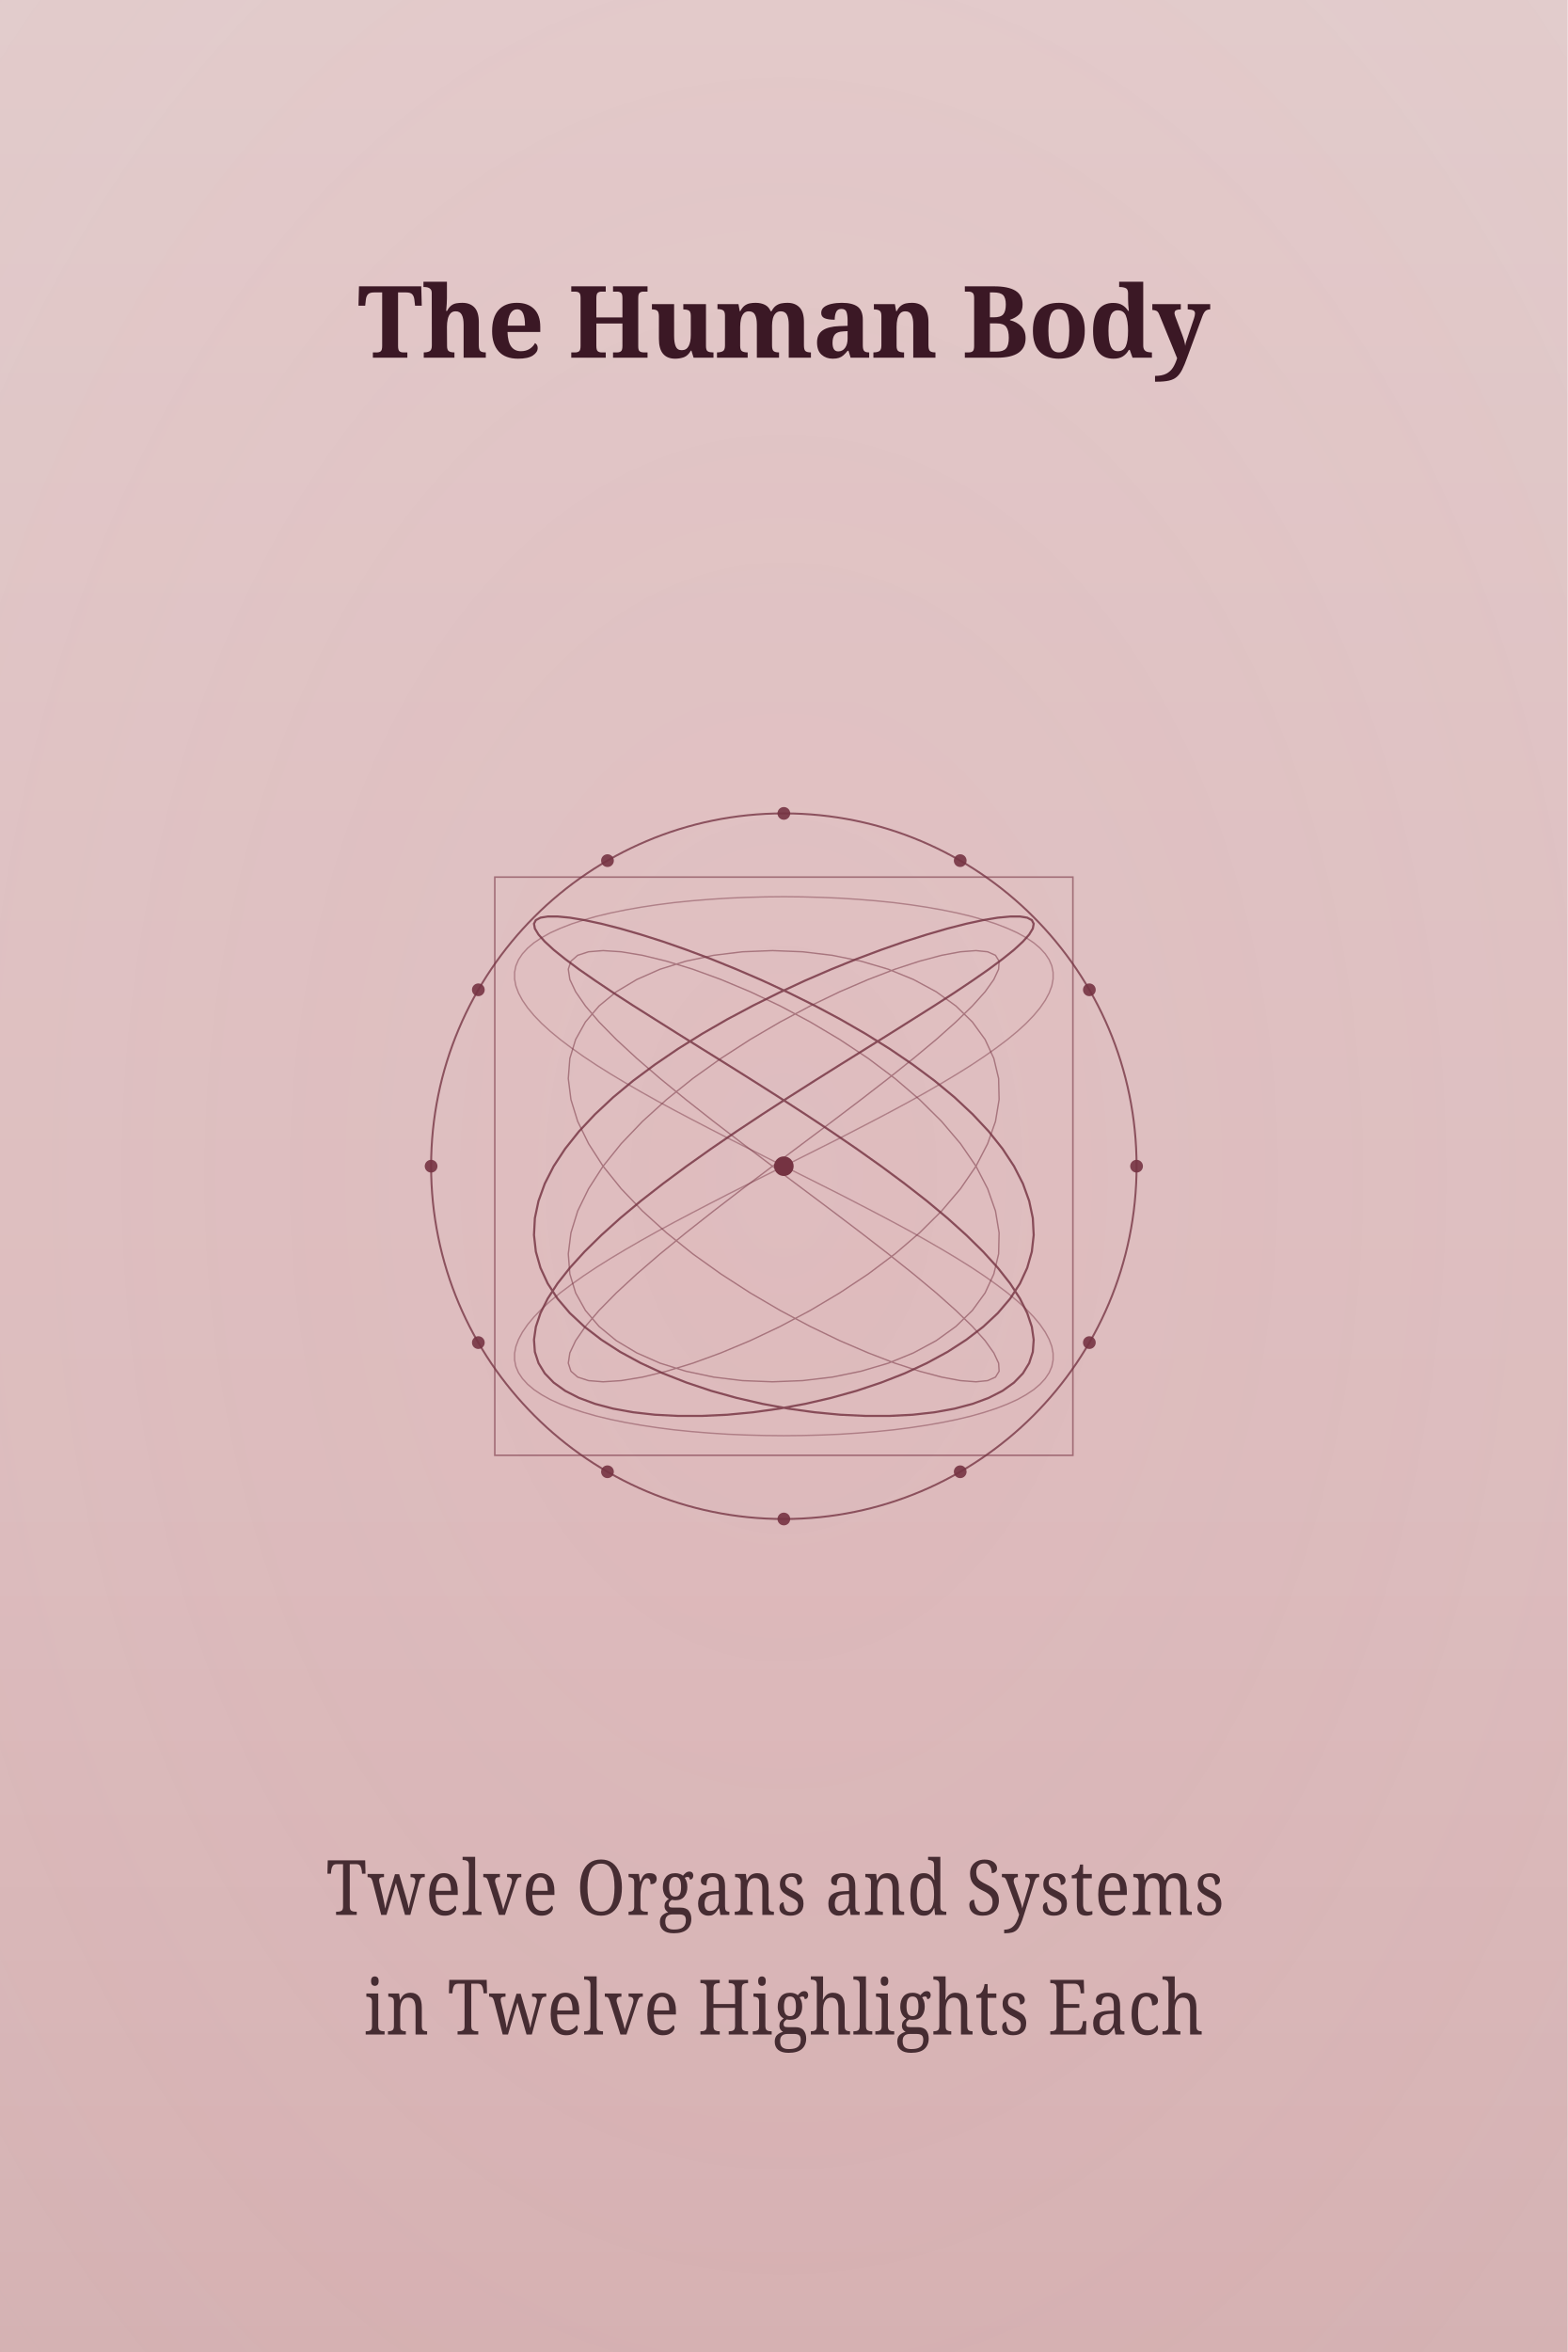
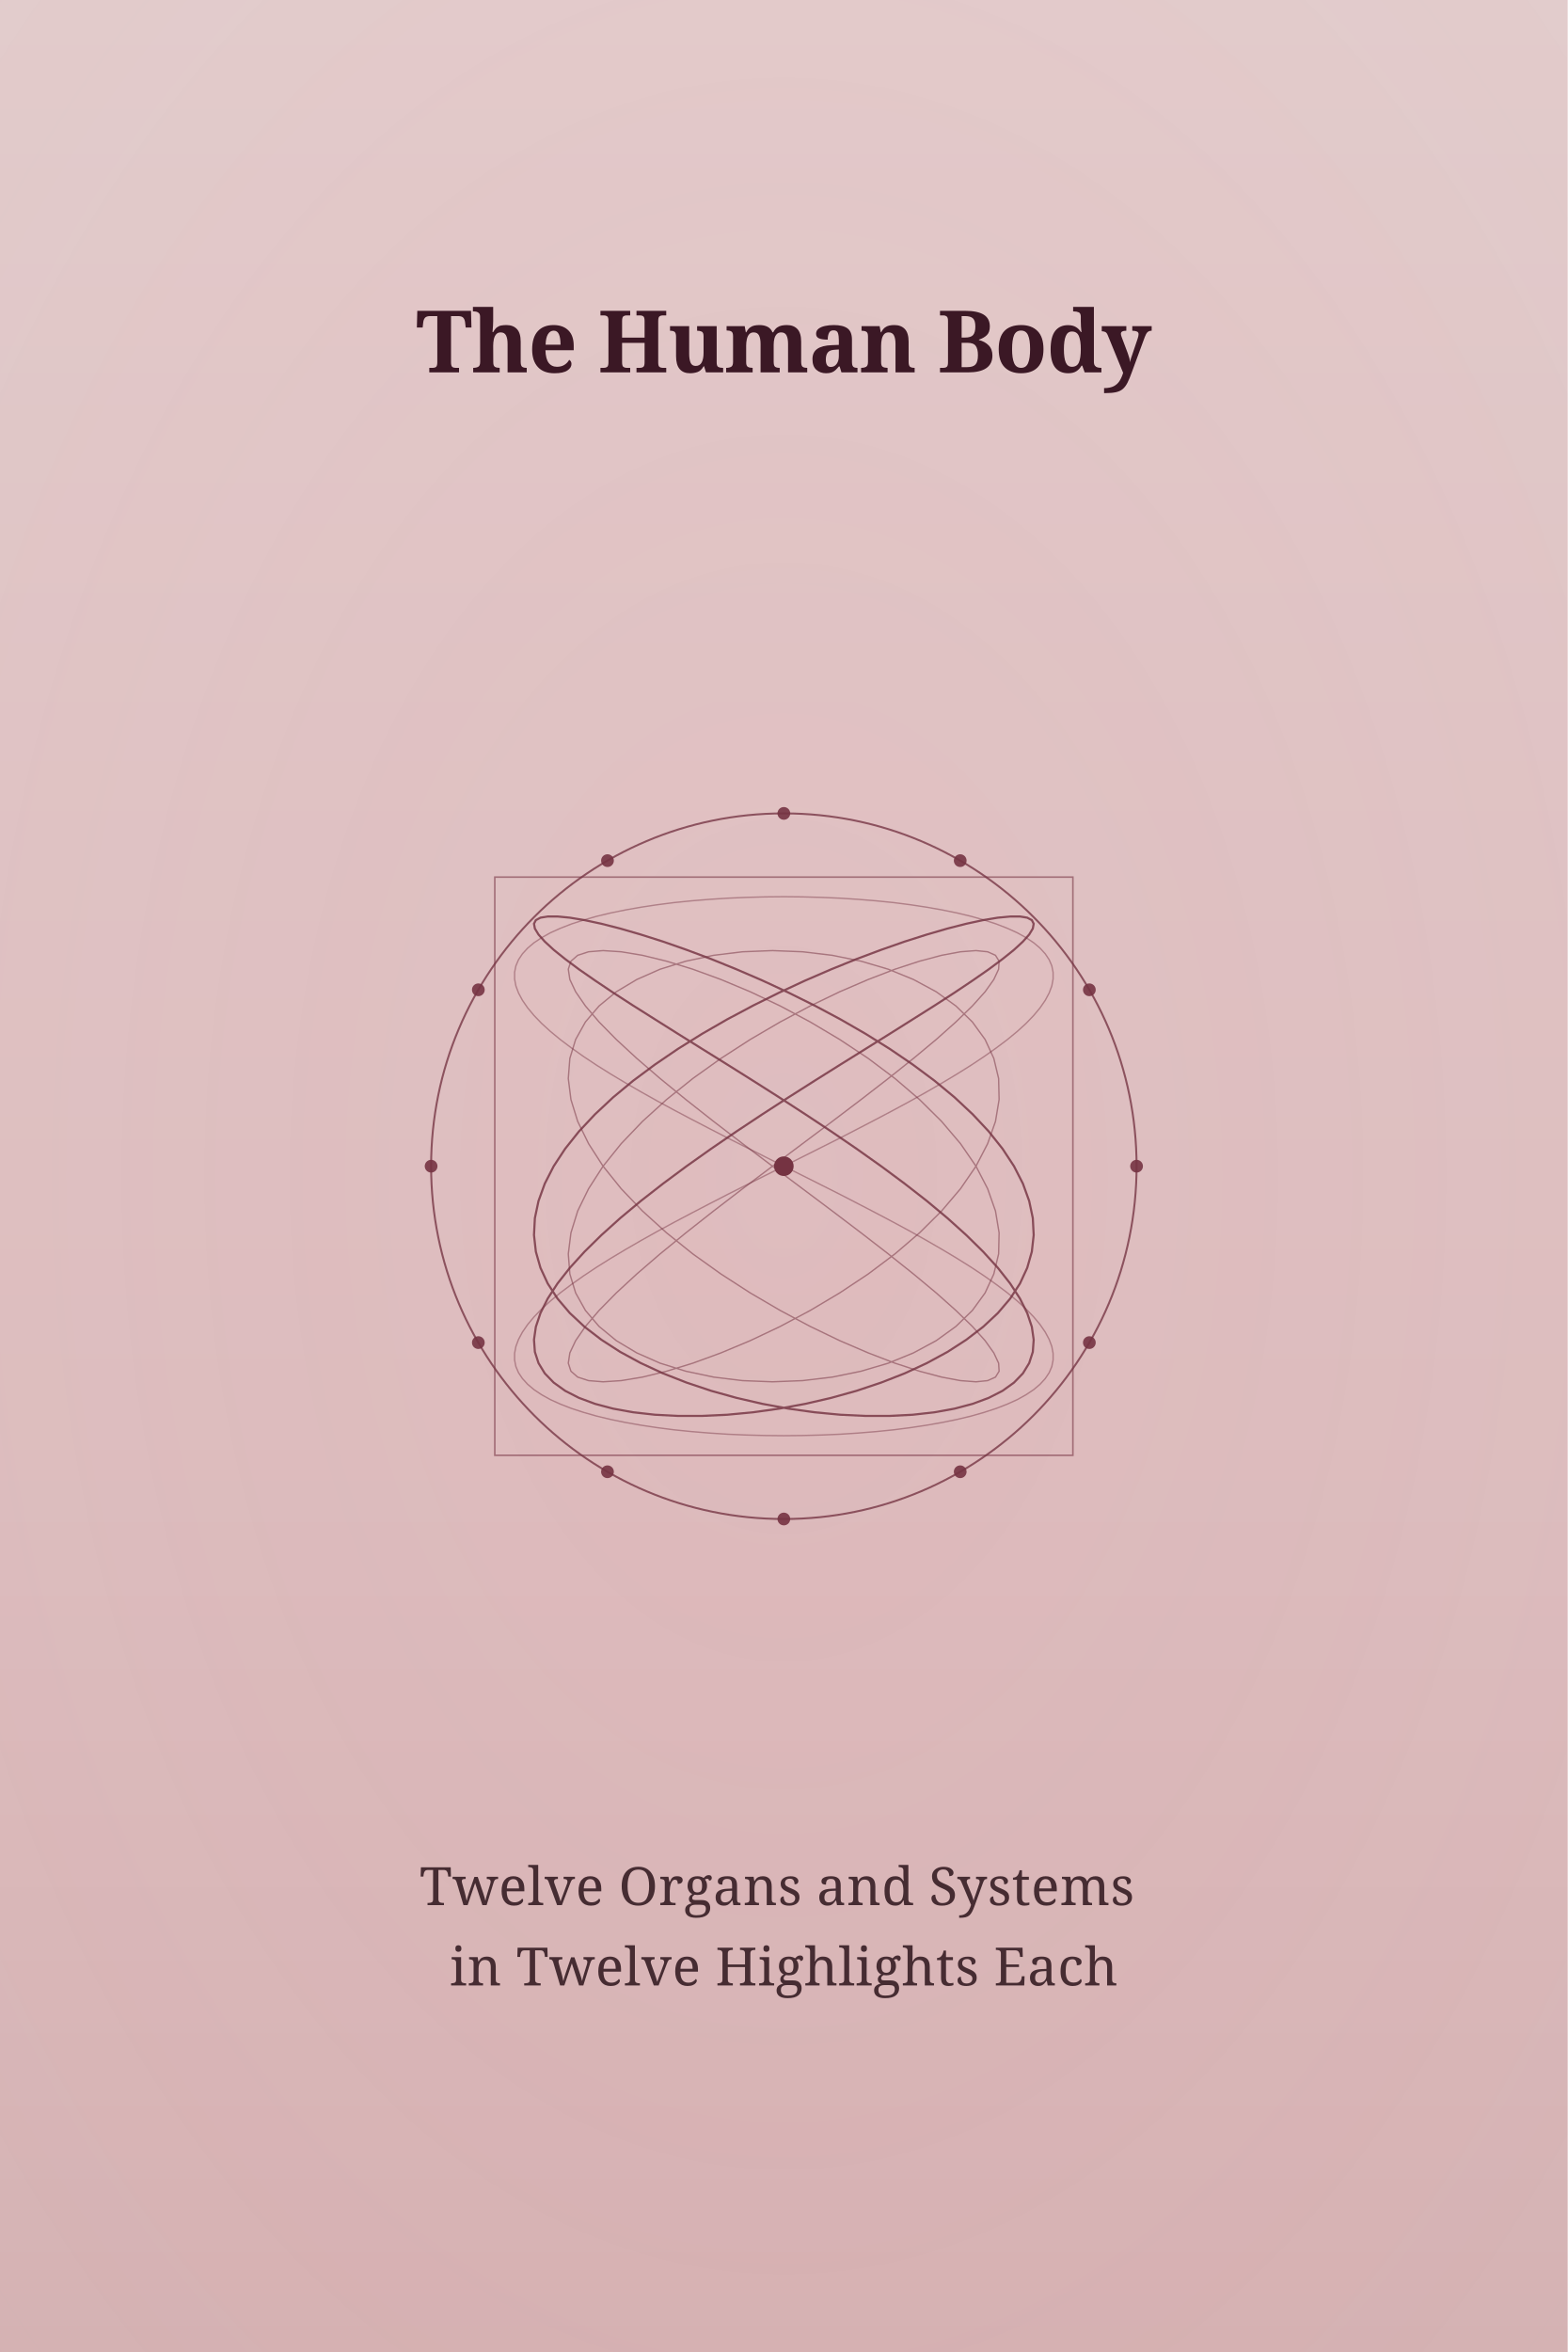
<svg xmlns="http://www.w3.org/2000/svg" viewBox="0 0 1600 2400" width="100%" height="100%">
  <defs>
    <linearGradient id="bg-the-human-body" x1="0%" y1="0%" x2="0%" y2="100%">
      <stop offset="0%" stop-color="#e2cccc" />
      <stop offset="60%" stop-color="#dcbfc0" />
      <stop offset="100%" stop-color="#d5b2b3" />
    </linearGradient>
    <radialGradient id="halo-the-human-body" cx="50%" cy="50%" r="75%">
      <stop offset="0%" stop-color="#fb7185" stop-opacity="0.06" />
      <stop offset="55%" stop-color="#fb7185" stop-opacity="0.03" />
      <stop offset="100%" stop-color="#fb7185" stop-opacity="0.00" />
    </radialGradient>
  </defs>
  <rect width="1600" height="2400" fill="url(#bg-the-human-body)" />
  <rect width="1600" height="2400" fill="url(#halo-the-human-body)" />
  <g text-anchor="middle">
-     <text x="800" y="365" font-family="'Literata', Georgia, serif" font-size="102" font-weight="700" letter-spacing="-0.01em" fill="#3b1825">The Human Body</text>
+     <text x="800" y="380" font-family="'Literata', Georgia, serif" font-size="88" font-weight="700" letter-spacing="-0.01em" fill="#3b1825">The Human Body</text>
  </g>
  <g class="emblem-vitruvian" transform="translate(0, -210)">
    <circle cx="800" cy="1400" r="360" stroke="#753342" stroke-width="2.0" fill="none" opacity="0.78" />
    <rect x="505" y="1105" width="590" height="590" stroke="#753342" stroke-width="1.6" fill="none" opacity="0.58" />
    <polyline points="899.3,1400.0 923.3,1417.8 946.0,1435.5 967.0,1453.0 986.2,1470.3 1003.4,1487.2 1018.4,1503.7 1031.0,1519.7 1041.0,1535.1 1048.4,1549.9 1053.1,1563.9 1055.0,1577.1 1054.1,1589.5 1050.4,1600.9 1044.0,1611.4 1034.9,1620.8 1023.2,1629.2 1009.1,1636.4 992.7,1642.5 974.2,1647.4 953.8,1651.1 931.6,1653.6 908.1,1654.8 883.4,1654.8 857.7,1653.6 831.4,1651.1 804.8,1647.4 778.1,1642.5 751.7,1636.4 725.8,1629.2 700.7,1620.8 676.7,1611.4 654.0,1600.9 633.0,1589.5 613.8,1577.1 596.6,1563.9 581.6,1549.9 569.0,1535.1 559.0,1519.7 551.6,1503.7 546.9,1487.2 545.0,1470.3 545.9,1453.0 549.6,1435.5 556.0,1417.8 565.1,1400.0 576.8,1382.2 590.9,1364.5 607.3,1347.0 625.8,1329.7 646.2,1312.8 668.4,1296.3 691.9,1280.3 716.6,1264.9 742.3,1250.1 768.6,1236.1 795.2,1222.9 821.9,1210.5 848.3,1199.1 874.2,1188.6 899.3,1179.2 923.3,1170.8 946.0,1163.6 967.0,1157.5 986.2,1152.6 1003.4,1148.9 1018.4,1146.4 1031.0,1145.2 1041.0,1145.2 1048.4,1146.4 1053.1,1148.9 1055.0,1152.6 1054.1,1157.5 1050.4,1163.6 1044.0,1170.8 1034.9,1179.2 1023.2,1188.6 1009.1,1199.1 992.7,1210.5 974.2,1222.9 953.8,1236.1 931.6,1250.1 908.1,1264.9 883.4,1280.3 857.7,1296.3 831.4,1312.8 804.8,1329.7 778.1,1347.0 751.7,1364.5 725.8,1382.2 700.7,1400.0 676.7,1417.8 654.0,1435.5 633.0,1453.0 613.8,1470.3 596.6,1487.2 581.6,1503.7 569.0,1519.7 559.0,1535.1 551.6,1549.9 546.9,1563.9 545.0,1577.1 545.9,1589.5 549.6,1600.9 556.0,1611.4 565.1,1620.8 576.8,1629.2 590.9,1636.4 607.3,1642.5 625.8,1647.4 646.2,1651.1 668.4,1653.6 691.9,1654.8 716.6,1654.8 742.3,1653.6 768.6,1651.1 795.2,1647.4 821.9,1642.5 848.3,1636.4 874.2,1629.2 899.3,1620.8 923.3,1611.4 946.0,1600.9 967.0,1589.5 986.2,1577.1 1003.4,1563.9 1018.4,1549.9 1031.0,1535.1 1041.0,1519.7 1048.4,1503.7 1053.1,1487.2 1055.0,1470.3 1054.1,1453.0 1050.4,1435.5 1044.0,1417.8 1034.9,1400.0 1023.2,1382.2 1009.1,1364.5 992.7,1347.0 974.2,1329.7 953.8,1312.8 931.6,1296.3 908.1,1280.3 883.4,1264.9 857.7,1250.1 831.4,1236.1 804.8,1222.9 778.1,1210.5 751.7,1199.1 725.8,1188.6 700.7,1179.2 676.7,1170.8 654.0,1163.6 633.0,1157.5 613.8,1152.6 596.6,1148.9 581.6,1146.4 569.0,1145.2 559.0,1145.2 551.6,1146.4 546.9,1148.9 545.0,1152.6 545.9,1157.5 549.6,1163.6 556.0,1170.8 565.1,1179.2 576.8,1188.6 590.9,1199.1 607.3,1210.5 625.8,1222.9 646.2,1236.1 668.4,1250.1 691.9,1264.9 716.6,1280.3 742.3,1296.3 768.6,1312.8 795.2,1329.7 821.9,1347.0 848.3,1364.5 874.2,1382.2 899.3,1400.0" stroke="#753342" stroke-width="2.2" fill="none" opacity="0.82" />
    <polyline points="996.1,1400.0 1008.0,1423.0 1016.0,1445.7 1019.7,1468.0 1019.2,1489.5 1014.3,1510.0 1005.4,1529.3 992.4,1547.2 975.6,1563.5 955.5,1578.0 932.3,1590.5 906.6,1601.0 878.8,1609.2 849.4,1615.2 819.1,1618.8 788.4,1620.0 757.9,1618.8 728.3,1615.2 700.0,1609.2 673.7,1601.0 649.9,1590.5 629.0,1578.0 611.4,1563.5 597.5,1547.2 587.5,1529.3 581.6,1510.0 580.0,1489.5 582.7,1468.0 589.6,1445.7 600.7,1423.0 615.5,1400.0 634.0,1377.0 655.7,1354.3 680.3,1332.0 707.1,1310.5 735.8,1290.0 765.7,1270.7 796.3,1252.8 826.9,1236.5 857.0,1222.0 886.1,1209.5 913.4,1199.0 938.5,1190.8 961.0,1184.8 980.3,1181.2 996.1,1180.0 1008.0,1181.2 1016.0,1184.8 1019.7,1190.8 1019.2,1199.0 1014.3,1209.5 1005.4,1222.0 992.4,1236.5 975.6,1252.8 955.5,1270.7 932.3,1290.0 906.6,1310.5 878.8,1332.0 849.4,1354.3 819.1,1377.0 788.4,1400.0 757.9,1423.0 728.3,1445.7 700.0,1468.0 673.7,1489.5 649.9,1510.0 629.0,1529.3 611.4,1547.2 597.5,1563.5 587.5,1578.0 581.6,1590.5 580.0,1601.0 582.7,1609.2 589.6,1615.2 600.7,1618.8 615.5,1620.0 634.0,1618.8 655.7,1615.2 680.3,1609.2 707.1,1601.0 735.8,1590.5 765.7,1578.0 796.3,1563.5 826.9,1547.2 857.0,1529.3 886.1,1510.0 913.4,1489.5 938.5,1468.0 961.0,1445.7 980.3,1423.0 996.1,1400.0 1008.0,1377.0 1016.0,1354.3 1019.7,1332.0 1019.2,1310.5 1014.3,1290.0 1005.4,1270.7 992.4,1252.8 975.6,1236.5 955.5,1222.0 932.3,1209.5 906.6,1199.0 878.8,1190.8 849.4,1184.8 819.1,1181.2 788.4,1180.0 757.9,1181.2 728.3,1184.8 700.0,1190.8 673.7,1199.0 649.9,1209.5 629.0,1222.0 611.4,1236.5 597.5,1252.8 587.5,1270.7 581.6,1290.0 580.0,1310.5 582.7,1332.0 589.6,1354.3 600.7,1377.0 615.5,1400.0 634.0,1423.0 655.7,1445.7 680.3,1468.0 707.1,1489.5 735.8,1510.0 765.7,1529.3 796.3,1547.2 826.9,1563.5 857.0,1578.0 886.1,1590.5 913.4,1601.0 938.5,1609.2 961.0,1615.2 980.3,1618.8 996.1,1620.0 1008.0,1618.8 1016.0,1615.2 1019.7,1609.2 1019.2,1601.0 1014.3,1590.5 1005.4,1578.0 992.4,1563.5 975.6,1547.2 955.5,1529.3 932.3,1510.0 906.6,1489.5 878.8,1468.0 849.4,1445.7 819.1,1423.0 788.4,1400.0 757.9,1377.0 728.3,1354.3 700.0,1332.0 673.7,1310.5 649.9,1290.0 629.0,1270.7 611.4,1252.8 597.5,1236.5 587.5,1222.0 581.6,1209.5 580.0,1199.0 582.7,1190.8 589.6,1184.8 600.7,1181.2 615.5,1180.0 634.0,1181.2 655.7,1184.8 680.3,1190.8 707.1,1199.0 735.8,1209.5 765.7,1222.0 796.3,1236.5 826.9,1252.8 857.0,1270.7 886.1,1290.0 913.4,1310.5 938.5,1332.0 961.0,1354.3 980.3,1377.0 996.1,1400.0" stroke="#753342" stroke-width="1.4" fill="none" opacity="0.52" />
    <polyline points="800.0,1400.0 819.2,1409.6 838.3,1419.2 857.2,1428.7 875.8,1438.3 894.1,1447.8 911.9,1457.2 929.1,1466.5 945.7,1475.8 961.6,1485.0 976.8,1494.1 991.0,1503.0 1004.4,1511.9 1016.7,1520.6 1028.0,1529.1 1038.2,1537.5 1047.2,1545.7 1055.0,1553.8 1061.5,1561.6 1066.8,1569.3 1070.8,1576.8 1073.5,1584.0 1074.8,1591.0 1074.8,1597.8 1073.5,1604.4 1070.8,1610.7 1066.8,1616.7 1061.5,1622.5 1055.0,1628.0 1047.2,1633.2 1038.2,1638.2 1028.0,1642.8 1016.7,1647.2 1004.4,1651.2 991.0,1655.0 976.8,1658.4 961.6,1661.5 945.7,1664.3 929.1,1666.8 911.9,1669.0 894.1,1670.8 875.8,1672.3 857.2,1673.5 838.3,1674.3 819.2,1674.8 800.0,1675.0 780.8,1674.8 761.7,1674.3 742.8,1673.5 724.2,1672.3 705.9,1670.8 688.1,1669.0 670.9,1666.8 654.3,1664.3 638.4,1661.5 623.2,1658.4 609.0,1655.0 595.6,1651.2 583.3,1647.2 572.0,1642.8 561.8,1638.2 552.8,1633.2 545.0,1628.0 538.5,1622.5 533.2,1616.7 529.2,1610.7 526.5,1604.4 525.2,1597.8 525.2,1591.0 526.5,1584.0 529.2,1576.8 533.2,1569.3 538.5,1561.6 545.0,1553.8 552.8,1545.7 561.8,1537.5 572.0,1529.1 583.3,1520.6 595.6,1511.9 609.0,1503.0 623.2,1494.1 638.4,1485.0 654.3,1475.8 670.9,1466.5 688.1,1457.2 705.9,1447.8 724.2,1438.3 742.8,1428.7 761.7,1419.2 780.8,1409.6 800.0,1400.0 819.2,1390.4 838.3,1380.8 857.2,1371.3 875.8,1361.7 894.1,1352.2 911.9,1342.8 929.1,1333.5 945.7,1324.2 961.6,1315.0 976.8,1305.9 991.0,1297.0 1004.4,1288.1 1016.7,1279.4 1028.0,1270.9 1038.2,1262.5 1047.2,1254.3 1055.0,1246.2 1061.5,1238.4 1066.8,1230.7 1070.8,1223.2 1073.5,1216.0 1074.8,1209.0 1074.8,1202.2 1073.5,1195.6 1070.8,1189.3 1066.8,1183.3 1061.5,1177.5 1055.0,1172.0 1047.2,1166.8 1038.2,1161.8 1028.0,1157.2 1016.7,1152.8 1004.4,1148.8 991.0,1145.0 976.8,1141.6 961.6,1138.5 945.7,1135.7 929.1,1133.2 911.9,1131.0 894.1,1129.2 875.8,1127.7 857.2,1126.5 838.3,1125.7 819.2,1125.2 800.0,1125.0 780.8,1125.2 761.7,1125.7 742.8,1126.5 724.2,1127.7 705.9,1129.2 688.1,1131.0 670.9,1133.2 654.3,1135.7 638.4,1138.5 623.2,1141.6 609.0,1145.0 595.6,1148.8 583.3,1152.8 572.0,1157.2 561.8,1161.8 552.8,1166.8 545.0,1172.0 538.5,1177.5 533.2,1183.3 529.2,1189.3 526.5,1195.6 525.2,1202.2 525.2,1209.0 526.5,1216.0 529.2,1223.2 533.2,1230.7 538.5,1238.4 545.0,1246.2 552.8,1254.3 561.8,1262.5 572.0,1270.9 583.3,1279.4 595.6,1288.1 609.0,1297.0 623.2,1305.9 638.4,1315.0 654.3,1324.2 670.9,1333.5 688.1,1342.8 705.9,1352.2 724.2,1361.7 742.8,1371.3 761.7,1380.8 780.8,1390.4 800.0,1400.0" stroke="#753342" stroke-width="1.4" fill="none" opacity="0.45" />
    <circle cx="800.0" cy="1040.0" r="6.5" fill="#753342" opacity="0.90" />
    <circle cx="980.0" cy="1088.2" r="6.5" fill="#753342" opacity="0.90" />
    <circle cx="1111.8" cy="1220.0" r="6.5" fill="#753342" opacity="0.90" />
    <circle cx="1160.0" cy="1400.0" r="6.5" fill="#753342" opacity="0.90" />
    <circle cx="1111.8" cy="1580.0" r="6.5" fill="#753342" opacity="0.90" />
    <circle cx="980.0" cy="1711.8" r="6.5" fill="#753342" opacity="0.90" />
    <circle cx="800.0" cy="1760.0" r="6.5" fill="#753342" opacity="0.90" />
    <circle cx="620.0" cy="1711.8" r="6.5" fill="#753342" opacity="0.90" />
    <circle cx="488.2" cy="1580.0" r="6.5" fill="#753342" opacity="0.90" />
    <circle cx="440.0" cy="1400.0" r="6.5" fill="#753342" opacity="0.90" />
    <circle cx="488.2" cy="1220.0" r="6.5" fill="#753342" opacity="0.90" />
    <circle cx="620.0" cy="1088.2" r="6.5" fill="#753342" opacity="0.90" />
    <circle cx="800" cy="1400" r="10" fill="#753342" />
  </g>
-   <g text-anchor="middle" transform="translate(800, 0) scale(0.87, 1) translate(-800, 0)">
-     <text x="800" y="1954" font-family="'Literata', Georgia, serif" font-size="78" font-weight="400" letter-spacing="0.01em" fill="#462c32">
+   <g text-anchor="middle">
+     <text x="800" y="1944" font-family="'Literata', Georgia, serif" font-size="54" font-weight="400" letter-spacing="0.01em" fill="#462c32">
      <tspan x="800" dy="0">Twelve Organs and Systems</tspan>
-       <tspan x="800" dy="122">in Twelve Highlights Each</tspan>
+       <tspan x="800" dy="82">in Twelve Highlights Each</tspan>
    </text>
  </g>
</svg>
